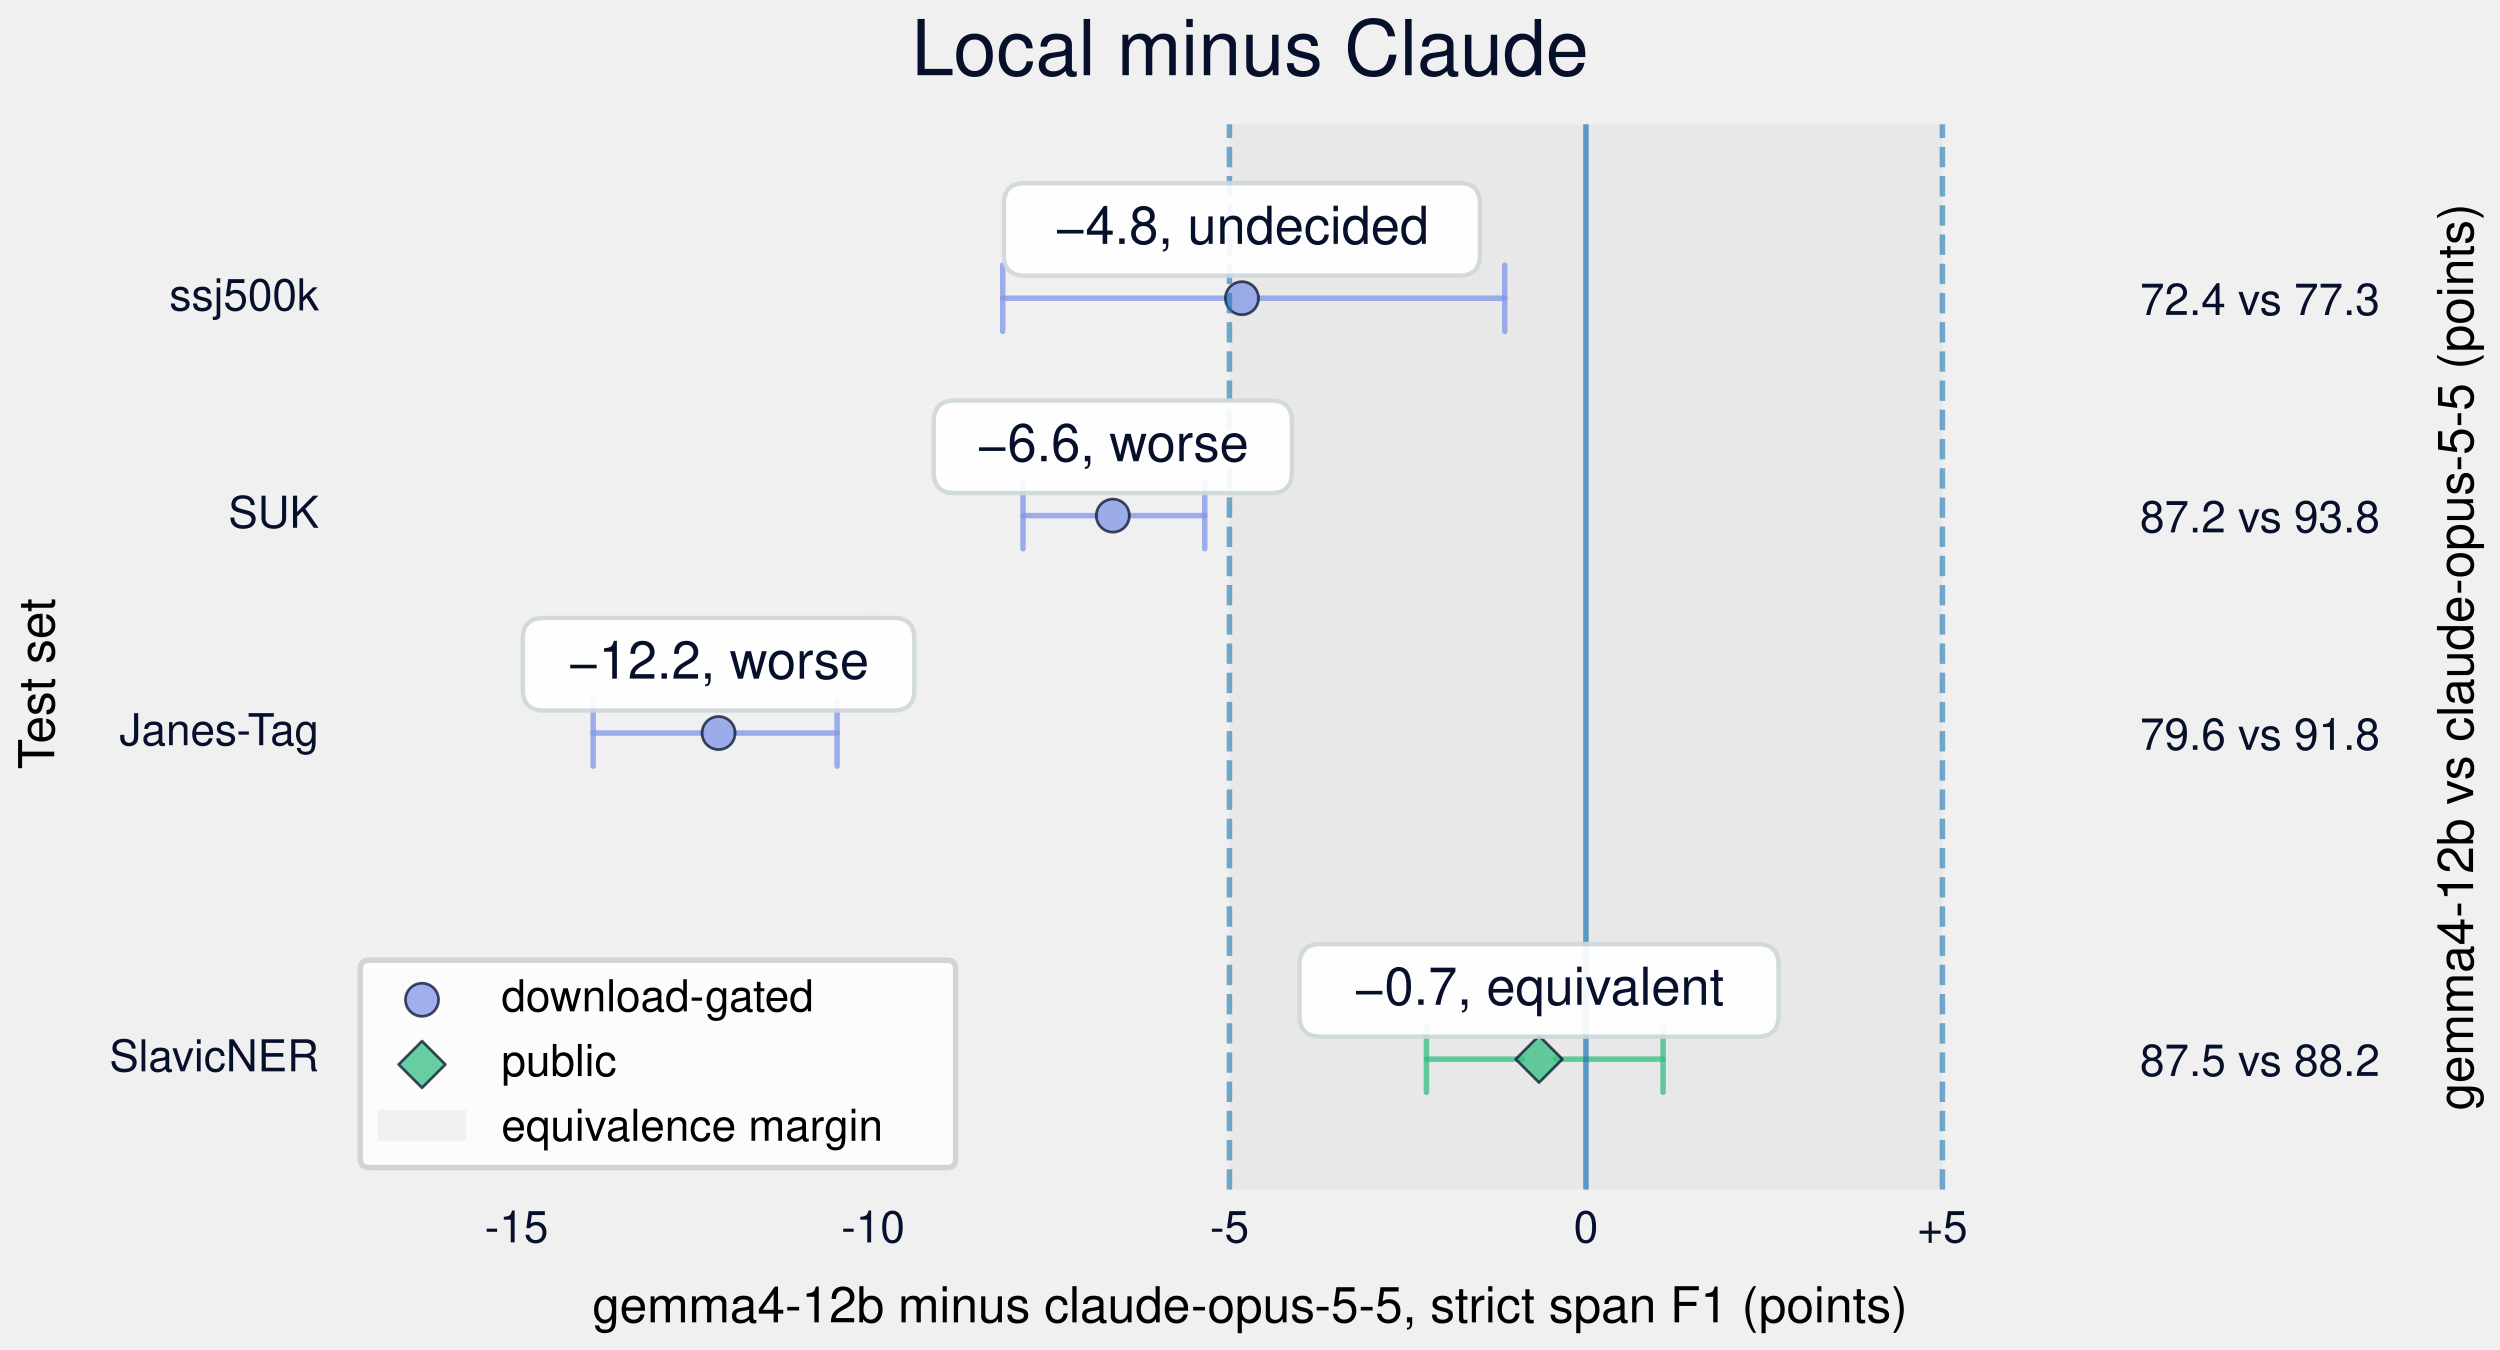
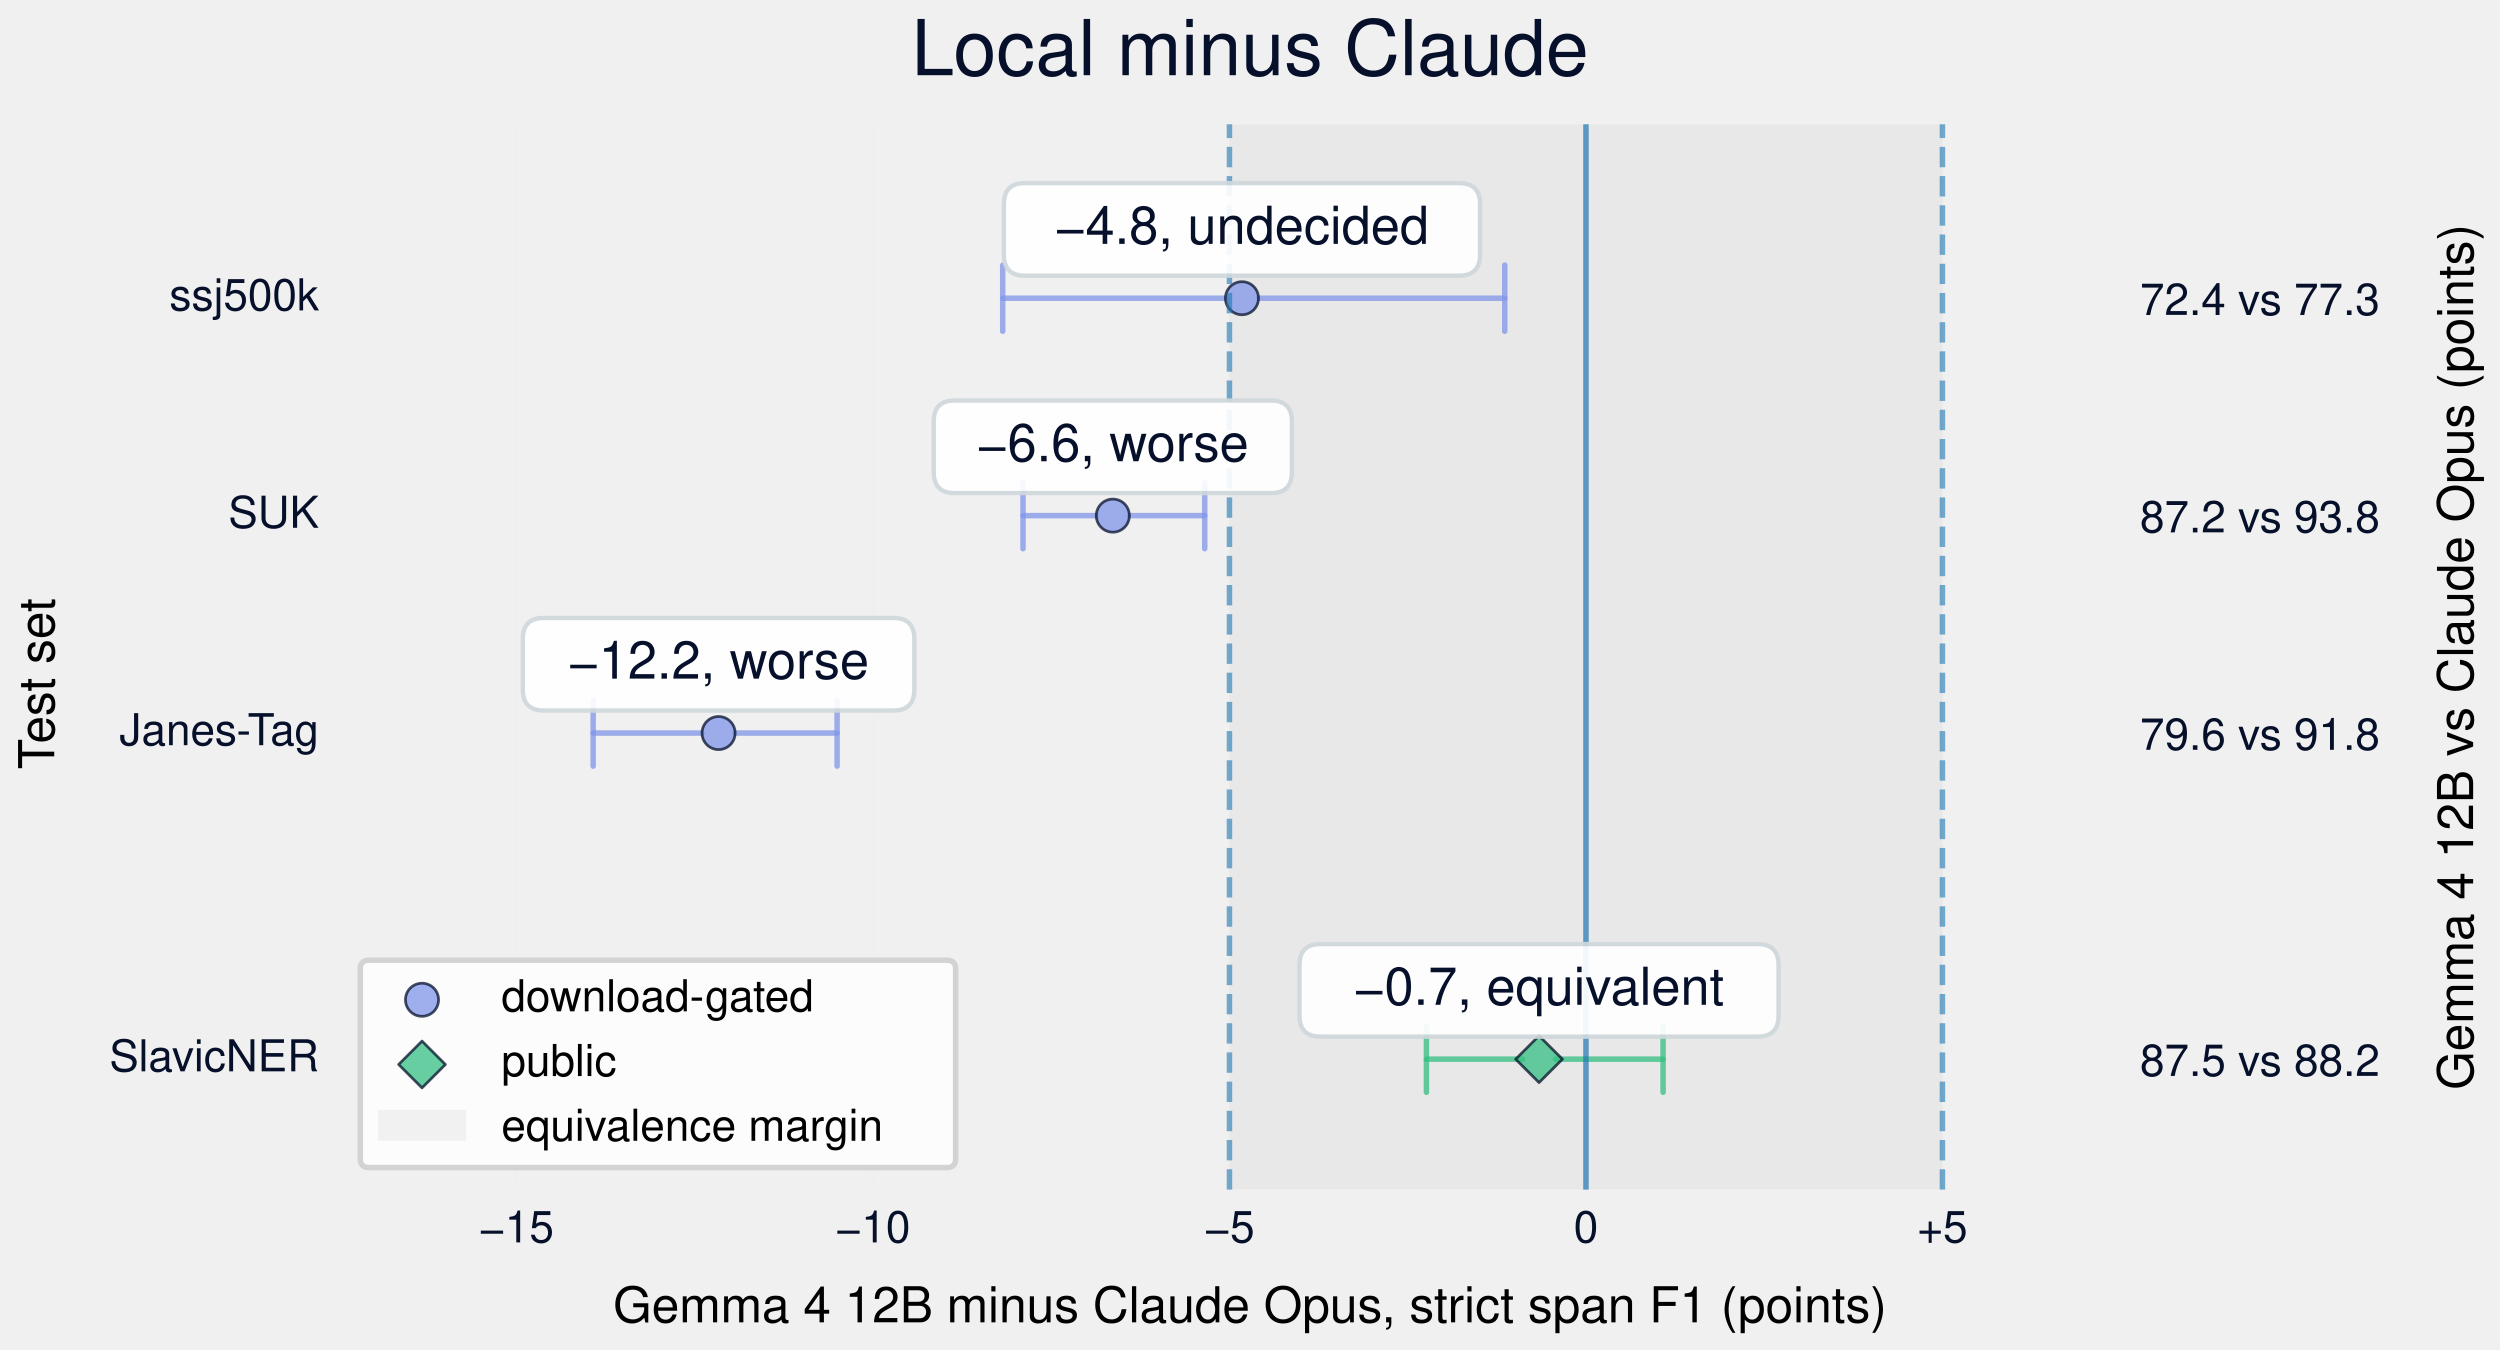
<svg xmlns="http://www.w3.org/2000/svg" xmlns:xlink="http://www.w3.org/1999/xlink" width="453.6pt" height="244.8pt" viewBox="0 0 453.6 244.8" version="1.1">
  <defs>
    <style type="text/css">*{stroke-linejoin: round; stroke-linecap: butt}</style>
  </defs>
  <g id="figure_1">
    <g id="patch_1">
      <path d="M 0 244.8  L 453.6 244.8  L 453.6 0  L 0 0  L 0 244.8  z " style="fill: none" />
    </g>
    <g id="axes_1">
      <g id="patch_2">
        <path d="M 61.37 215.846  L 384.777 215.846  L 384.777 22.55  L 61.37 22.55  L 61.37 215.846  z " style="fill: none" />
      </g>
      <g id="matplotlib.axis_1">
        <g id="xtick_1">
          <g id="line2d_1">
            <path d="M 93.71 215.846  L 93.71 22.55  " clip-path="url(#pc0e6937245)" style="fill: none; stroke: #efefef; stroke-width: 0.5; stroke-linecap: square" />
          </g>
          <g id="line2d_2" />
          <g id="text_1">
-             <text style="font-size: 8px; font-family: 'Instrument Sans', 'Helvetica', 'Arial', sans-serif; text-anchor: middle; fill: #06102b" x="93.71" y="225.425" transform="rotate(-0 93.7105 225.4252)">-15</text>
+             <text style="font-size: 8px; font-family: 'Instrument Sans', 'Helvetica', 'Arial', sans-serif; text-anchor: middle; fill: #06102b" x="93.71" y="225.425" transform="rotate(-0 93.7105 225.4252)">−15</text>
          </g>
        </g>
        <g id="xtick_2">
          <g id="line2d_3">
            <path d="M 158.392 215.846  L 158.392 22.55  " clip-path="url(#pc0e6937245)" style="fill: none; stroke: #efefef; stroke-width: 0.5; stroke-linecap: square" />
          </g>
          <g id="line2d_4" />
          <g id="text_2">
-             <text style="font-size: 8px; font-family: 'Instrument Sans', 'Helvetica', 'Arial', sans-serif; text-anchor: middle; fill: #06102b" x="158.392" y="225.425" transform="rotate(-0 158.3919 225.4252)">-10</text>
+             <text style="font-size: 8px; font-family: 'Instrument Sans', 'Helvetica', 'Arial', sans-serif; text-anchor: middle; fill: #06102b" x="158.392" y="225.425" transform="rotate(-0 158.3919 225.4252)">−10</text>
          </g>
        </g>
        <g id="xtick_3">
          <g id="line2d_5">
            <path d="M 223.073 215.846  L 223.073 22.55  " clip-path="url(#pc0e6937245)" style="fill: none; stroke: #efefef; stroke-width: 0.5; stroke-linecap: square" />
          </g>
          <g id="line2d_6" />
          <g id="text_3">
-             <text style="font-size: 8px; font-family: 'Instrument Sans', 'Helvetica', 'Arial', sans-serif; text-anchor: middle; fill: #06102b" x="223.073" y="225.425" transform="rotate(-0 223.0734 225.4252)">-5</text>
+             <text style="font-size: 8px; font-family: 'Instrument Sans', 'Helvetica', 'Arial', sans-serif; text-anchor: middle; fill: #06102b" x="223.073" y="225.425" transform="rotate(-0 223.0734 225.4252)">−5</text>
          </g>
        </g>
        <g id="xtick_4">
          <g id="line2d_7">
            <path d="M 287.755 215.846  L 287.755 22.55  " clip-path="url(#pc0e6937245)" style="fill: none; stroke: #efefef; stroke-width: 0.5; stroke-linecap: square" />
          </g>
          <g id="line2d_8" />
          <g id="text_4">
            <text style="font-size: 8px; font-family: 'Instrument Sans', 'Helvetica', 'Arial', sans-serif; text-anchor: middle; fill: #06102b" x="287.755" y="225.425" transform="rotate(-0 287.7548 225.4252)">0</text>
          </g>
        </g>
        <g id="xtick_5">
          <g id="line2d_9">
            <path d="M 352.436 215.846  L 352.436 22.55  " clip-path="url(#pc0e6937245)" style="fill: none; stroke: #efefef; stroke-width: 0.5; stroke-linecap: square" />
          </g>
          <g id="line2d_10" />
          <g id="text_5">
            <text style="font-size: 8px; font-family: 'Instrument Sans', 'Helvetica', 'Arial', sans-serif; text-anchor: middle; fill: #06102b" x="352.436" y="225.425" transform="rotate(-0 352.4362 225.4252)">+5</text>
          </g>
        </g>
      </g>
      <g id="matplotlib.axis_2">
        <g id="ytick_1">
          <g id="line2d_11" />
          <g id="text_6">
            <text style="font-size: 8px; font-family: 'Instrument Sans', 'Helvetica', 'Arial', sans-serif; text-anchor: end; fill: #06102b" x="57.87" y="56.316" transform="rotate(-0 57.86978 56.31619)">ssj500k</text>
          </g>
        </g>
        <g id="ytick_2">
          <g id="line2d_12" />
          <g id="text_7">
            <text style="font-size: 8px; font-family: 'Instrument Sans', 'Helvetica', 'Arial', sans-serif; text-anchor: end; fill: #06102b" x="57.87" y="95.764" transform="rotate(-0 57.86978 95.76443)">SUK</text>
          </g>
        </g>
        <g id="ytick_3">
          <g id="line2d_13" />
          <g id="text_8">
            <text style="font-size: 8px; font-family: 'Instrument Sans', 'Helvetica', 'Arial', sans-serif; text-anchor: end; fill: #06102b" x="57.87" y="135.213" transform="rotate(-0 57.86978 135.2127)">Janes-Tag</text>
          </g>
        </g>
        <g id="ytick_4">
          <g id="line2d_14" />
          <g id="text_9">
            <text style="font-size: 8px; font-family: 'Instrument Sans', 'Helvetica', 'Arial', sans-serif; text-anchor: end; fill: #06102b" x="57.87" y="194.385" transform="rotate(-0 57.86978 194.385)">SlavicNER</text>
          </g>
        </g>
      </g>
      <g id="patch_3">
        <path d="M 223.073 215.846  L 352.436 215.846  L 352.436 22.55  L 223.073 22.55  z " clip-path="url(#pc0e6937245)" style="fill: #cfcfcf; opacity: 0.25" />
      </g>
      <g id="patch_4">
        <path d="M 222.341 54.109  Q 202.136 54.109 181.931 54.109  " clip-path="url(#pc0e6937245)" style="fill: none; opacity: 0.75; stroke: #8096e8; stroke-linecap: round" />
        <path d="M 181.931 48.109  L 181.931 48.109  L 181.931 60.109  L 181.931 60.109  " clip-path="url(#pc0e6937245)" style="fill: none; opacity: 0.75; stroke: #8096e8; stroke-linecap: round" />
      </g>
      <g id="patch_5">
        <path d="M 228.343 54.109  Q 250.684 54.109 273.024 54.109  " clip-path="url(#pc0e6937245)" style="fill: none; opacity: 0.75; stroke: #8096e8; stroke-linecap: round" />
        <path d="M 273.024 60.109  L 273.024 60.109  L 273.024 48.109  L 273.024 48.109  " clip-path="url(#pc0e6937245)" style="fill: none; opacity: 0.75; stroke: #8096e8; stroke-linecap: round" />
      </g>
      <g id="patch_6">
        <path d="M 198.909 93.557  Q 192.263 93.557 185.617 93.557  " clip-path="url(#pc0e6937245)" style="fill: none; opacity: 0.75; stroke: #8096e8; stroke-linecap: round" />
        <path d="M 185.617 87.557  L 185.617 87.557  L 185.617 99.557  L 185.617 99.557  " clip-path="url(#pc0e6937245)" style="fill: none; opacity: 0.75; stroke: #8096e8; stroke-linecap: round" />
      </g>
      <g id="patch_7">
        <path d="M 204.913 93.557  Q 211.749 93.557 218.586 93.557  " clip-path="url(#pc0e6937245)" style="fill: none; opacity: 0.75; stroke: #8096e8; stroke-linecap: round" />
        <path d="M 218.586 99.557  L 218.586 99.557  L 218.586 87.557  L 218.586 87.557  " clip-path="url(#pc0e6937245)" style="fill: none; opacity: 0.75; stroke: #8096e8; stroke-linecap: round" />
      </g>
      <g id="patch_8">
        <path d="M 127.377 133.005  Q 117.5 133.005 107.624 133.005  " clip-path="url(#pc0e6937245)" style="fill: none; opacity: 0.75; stroke: #8096e8; stroke-linecap: round" />
        <path d="M 107.624 127.005  L 107.624 127.005  L 107.624 139.005  L 107.624 139.005  " clip-path="url(#pc0e6937245)" style="fill: none; opacity: 0.75; stroke: #8096e8; stroke-linecap: round" />
      </g>
      <g id="patch_9">
        <path d="M 133.38 133.005  Q 142.633 133.005 151.885 133.005  " clip-path="url(#pc0e6937245)" style="fill: none; opacity: 0.75; stroke: #8096e8; stroke-linecap: round" />
        <path d="M 151.885 139.005  L 151.885 139.005  L 151.885 127.005  L 151.885 127.005  " clip-path="url(#pc0e6937245)" style="fill: none; opacity: 0.75; stroke: #8096e8; stroke-linecap: round" />
      </g>
      <g id="patch_10">
        <path d="M 276.244 192.178  Q 267.527 192.178 258.809 192.178  " clip-path="url(#pc0e6937245)" style="fill: none; opacity: 0.75; stroke: #34be82; stroke-linecap: round" />
        <path d="M 258.809 186.178  L 258.809 186.178  L 258.809 198.178  L 258.809 198.178  " clip-path="url(#pc0e6937245)" style="fill: none; opacity: 0.75; stroke: #34be82; stroke-linecap: round" />
      </g>
      <g id="patch_11">
        <path d="M 282.245 192.178  Q 291.996 192.178 301.748 192.178  " clip-path="url(#pc0e6937245)" style="fill: none; opacity: 0.75; stroke: #34be82; stroke-linecap: round" />
        <path d="M 301.748 198.178  L 301.748 198.178  L 301.748 186.178  L 301.748 186.178  " clip-path="url(#pc0e6937245)" style="fill: none; opacity: 0.75; stroke: #34be82; stroke-linecap: round" />
      </g>
      <g id="PathCollection_1">
        <defs>
          <path id="mfeded233cc" d="M 0 3  C 0.796 3 1.559 2.684 2.121 2.121  C 2.684 1.559 3 0.796 3 0  C 3 -0.796 2.684 -1.559 2.121 -2.121  C 1.559 -2.684 0.796 -3 0 -3  C -0.796 -3 -1.559 -2.684 -2.121 -2.121  C -2.684 -1.559 -3 -0.796 -3 0  C -3 0.796 -2.684 1.559 -2.121 2.121  C -1.559 2.684 -0.796 3 0 3  z " style="stroke: #06102b; stroke-opacity: 0.75; stroke-width: 0.5" />
        </defs>
        <g clip-path="url(#pc0e6937245)">
          <use xlink:href="#mfeded233cc" x="225.343" y="54.109" style="fill: #8096e8; fill-opacity: 0.75; stroke: #06102b; stroke-opacity: 0.75; stroke-width: 0.5" />
          <use xlink:href="#mfeded233cc" x="201.913" y="93.557" style="fill: #8096e8; fill-opacity: 0.75; stroke: #06102b; stroke-opacity: 0.75; stroke-width: 0.5" />
          <use xlink:href="#mfeded233cc" x="130.379" y="133.005" style="fill: #8096e8; fill-opacity: 0.75; stroke: #06102b; stroke-opacity: 0.75; stroke-width: 0.5" />
        </g>
      </g>
      <g id="PathCollection_2">
        <defs>
          <path id="mbc0499ca08" d="M -0 4.243  L 4.243 0  L 0 -4.243  L -4.243 -0  z " style="stroke: #06102b; stroke-opacity: 0.75; stroke-width: 0.5" />
        </defs>
        <g clip-path="url(#pc0e6937245)">
          <use xlink:href="#mbc0499ca08" x="279.242" y="192.178" style="fill: #34be82; fill-opacity: 0.75; stroke: #06102b; stroke-opacity: 0.75; stroke-width: 0.5" />
        </g>
      </g>
      <g id="LineCollection_1">
        <path d="M 287.755 215.846  L 287.755 22.55  " clip-path="url(#pc0e6937245)" style="fill: none; stroke: #1f77b4; stroke-opacity: 0.7" />
      </g>
      <g id="LineCollection_2">
        <path d="M 223.073 215.846  L 223.073 22.55  " clip-path="url(#pc0e6937245)" style="fill: none; stroke-dasharray: 3.7,1.6; stroke-dashoffset: 0; stroke: #1f77b4; stroke-opacity: 0.6" />
      </g>
      <g id="LineCollection_3">
        <path d="M 352.436 215.846  L 352.436 22.55  " clip-path="url(#pc0e6937245)" style="fill: none; stroke-dasharray: 3.7,1.6; stroke-dashoffset: 0; stroke: #1f77b4; stroke-opacity: 0.6" />
      </g>
      <g id="text_10">
        <g id="patch_12">
          <path d="M 185.945 50.019  L 264.74 50.019  Q 268.54 50.019 268.54 46.219  L 268.54 37.025  Q 268.54 33.225 264.74 33.225  L 185.945 33.225  Q 182.145 33.225 182.145 37.025  L 182.145 46.219  Q 182.145 50.019 185.945 50.019  z " style="fill: #ffffff; opacity: 0.92; stroke: #cfd8dc; stroke-width: 0.8; stroke-linejoin: miter" />
        </g>
        <text style="font-size: 9.5px; font-family: 'Instrument Sans', 'Helvetica', 'Arial', sans-serif; text-anchor: middle; fill: #06102b" x="225.343" y="44.243" transform="rotate(-0 225.3427 44.24334)">−4.8, undecided</text>
      </g>
      <g id="text_11">
        <g id="patch_13">
          <path d="M 173.218 89.467  L 230.607 89.467  Q 234.407 89.467 234.407 85.667  L 234.407 76.473  Q 234.407 72.673 230.607 72.673  L 173.218 72.673  Q 169.418 72.673 169.418 76.473  L 169.418 85.667  Q 169.418 89.467 173.218 89.467  z " style="fill: #ffffff; opacity: 0.92; stroke: #cfd8dc; stroke-width: 0.8; stroke-linejoin: miter" />
        </g>
        <text style="font-size: 9.5px; font-family: 'Instrument Sans', 'Helvetica', 'Arial', sans-serif; text-anchor: middle; fill: #06102b" x="201.913" y="83.692" transform="rotate(-0 201.9127 83.69158)">−6.6, worse</text>
      </g>
      <g id="text_12">
        <g id="patch_14">
          <path d="M 98.663 128.916  L 162.096 128.916  Q 165.896 128.916 165.896 125.116  L 165.896 115.921  Q 165.896 112.121 162.096 112.121  L 98.663 112.121  Q 94.863 112.121 94.863 115.921  L 94.863 125.116  Q 94.863 128.916 98.663 128.916  z " style="fill: #ffffff; opacity: 0.92; stroke: #cfd8dc; stroke-width: 0.8; stroke-linejoin: miter" />
        </g>
        <text style="font-size: 9.5px; font-family: 'Instrument Sans', 'Helvetica', 'Arial', sans-serif; text-anchor: middle; fill: #06102b" x="130.379" y="123.14" transform="rotate(-0 130.3795 123.1398)">−12.2, worse</text>
      </g>
      <g id="text_13">
        <g id="patch_15">
          <path d="M 239.584 188.088  L 318.901 188.088  Q 322.701 188.088 322.701 184.288  L 322.701 175.094  Q 322.701 171.294 318.901 171.294  L 239.584 171.294  Q 235.784 171.294 235.784 175.094  L 235.784 184.288  Q 235.784 188.088 239.584 188.088  z " style="fill: #ffffff; opacity: 0.92; stroke: #cfd8dc; stroke-width: 0.8; stroke-linejoin: miter" />
        </g>
        <text style="font-size: 9.5px; font-family: 'Instrument Sans', 'Helvetica', 'Arial', sans-serif; text-anchor: middle; fill: #06102b" x="279.242" y="182.312" transform="rotate(-0 279.2424 182.3122)">−0.7, equivalent</text>
      </g>
      <g id="legend_1">
        <g id="patch_16">
          <path d="M 66.97 211.846  L 171.795 211.846  Q 173.395 211.846 173.395 210.246  L 173.395 175.819  Q 173.395 174.219 171.795 174.219  L 66.97 174.219  Q 65.37 174.219 65.37 175.819  L 65.37 210.246  Q 65.37 211.846 66.97 211.846  z " style="fill: #ffffff; opacity: 0.8; stroke: #cccccc; stroke-linejoin: miter" />
        </g>
        <g id="PathCollection_3">
          <g>
            <use xlink:href="#mfeded233cc" x="76.57" y="181.398" style="fill: #8096e8; fill-opacity: 0.75; stroke: #06102b; stroke-opacity: 0.75; stroke-width: 0.5" />
          </g>
        </g>
        <g id="text_14">
          <text style="font-size: 8px; font-family: 'Instrument Sans', 'Helvetica', 'Arial', sans-serif; text-anchor: start" x="90.97" y="183.498" transform="rotate(-0 90.96978 183.4977)">download-gated</text>
        </g>
        <g id="PathCollection_4">
          <g>
            <use xlink:href="#mbc0499ca08" x="76.57" y="193.14" style="fill: #34be82; fill-opacity: 0.75; stroke: #06102b; stroke-opacity: 0.75; stroke-width: 0.5" />
          </g>
        </g>
        <g id="text_15">
          <text style="font-size: 8px; font-family: 'Instrument Sans', 'Helvetica', 'Arial', sans-serif; text-anchor: start" x="90.97" y="195.24" transform="rotate(-0 90.96978 195.2402)">public</text>
        </g>
        <g id="patch_17">
          <path d="M 68.57 206.983  L 84.57 206.983  L 84.57 201.383  L 68.57 201.383  z " style="fill: #cfcfcf; opacity: 0.25" />
        </g>
        <g id="text_16">
          <text style="font-size: 8px; font-family: 'Instrument Sans', 'Helvetica', 'Arial', sans-serif; text-anchor: start" x="90.97" y="206.983" transform="rotate(-0 90.96978 206.9827)">equivalence margin</text>
        </g>
      </g>
    </g>
    <g id="axes_2">
      <g id="matplotlib.axis_3">
        <g id="ytick_5">
          <g id="line2d_15" />
          <g id="text_17">
            <text style="font-size: 8px; font-family: 'Instrument Sans', 'Helvetica', 'Arial', sans-serif; text-anchor: start; fill: #06102b" x="388.277" y="57.148" transform="rotate(-0 388.2769 57.14806)">72.4 vs 77.3</text>
          </g>
        </g>
        <g id="ytick_6">
          <g id="line2d_16" />
          <g id="text_18">
            <text style="font-size: 8px; font-family: 'Instrument Sans', 'Helvetica', 'Arial', sans-serif; text-anchor: start; fill: #06102b" x="388.277" y="96.596" transform="rotate(-0 388.2769 96.5963)">87.2 vs 93.8</text>
          </g>
        </g>
        <g id="ytick_7">
          <g id="line2d_17" />
          <g id="text_19">
            <text style="font-size: 8px; font-family: 'Instrument Sans', 'Helvetica', 'Arial', sans-serif; text-anchor: start; fill: #06102b" x="388.277" y="136.045" transform="rotate(-0 388.2769 136.0445)">79.6 vs 91.8</text>
          </g>
        </g>
        <g id="ytick_8">
          <g id="line2d_18" />
          <g id="text_20">
            <text style="font-size: 8px; font-family: 'Instrument Sans', 'Helvetica', 'Arial', sans-serif; text-anchor: start; fill: #06102b" x="388.277" y="195.217" transform="rotate(-0 388.2769 195.2169)">87.5 vs 88.2</text>
          </g>
        </g>
        <g id="text_21">
-           <text style="font-size: 9px; font-family: 'Instrument Sans', 'Helvetica', 'Arial', sans-serif; text-anchor: middle" x="448.728" y="119.198" transform="rotate(-90 448.728 119.1983)">gemma4-12b vs claude-opus-5-5 (points)</text>
+           <text style="font-size: 9px; font-family: 'Instrument Sans', 'Helvetica', 'Arial', sans-serif; text-anchor: middle" x="448.728" y="119.198" transform="rotate(-90 448.728 119.1983)">Gemma 4 12B vs Claude Opus (points)</text>
        </g>
      </g>
    </g>
    <g id="text_22">
      <text style="font-size: 14px; font-family: 'Instrument Sans', 'Helvetica', 'Arial', sans-serif; text-anchor: middle; fill: #06102b" x="226.8" y="13.638" transform="rotate(-0 226.8 13.63805)">Local minus Claude</text>
    </g>
    <g id="text_23">
-       <text style="font-size: 9px; font-family: 'Instrument Sans', 'Helvetica', 'Arial', sans-serif; text-anchor: middle" x="226.8" y="239.928" transform="rotate(-0 226.8 239.928)">gemma4-12b minus claude-opus-5-5, strict span F1 (points)</text>
+       <text style="font-size: 9px; font-family: 'Instrument Sans', 'Helvetica', 'Arial', sans-serif; text-anchor: middle" x="226.8" y="239.928" transform="rotate(-0 226.8 239.928)">Gemma 4 12B minus Claude Opus, strict span F1 (points)</text>
    </g>
    <g id="text_24">
      <text style="font-size: 9px; font-family: 'Instrument Sans', 'Helvetica', 'Arial', sans-serif" transform="translate(9.838834 139.5682) rotate(-90)">Test set</text>
    </g>
  </g>
  <defs>
    <clipPath id="pc0e6937245">
      <rect x="61.37" y="22.55" width="323.407" height="193.296" />
    </clipPath>
  </defs>
</svg>
